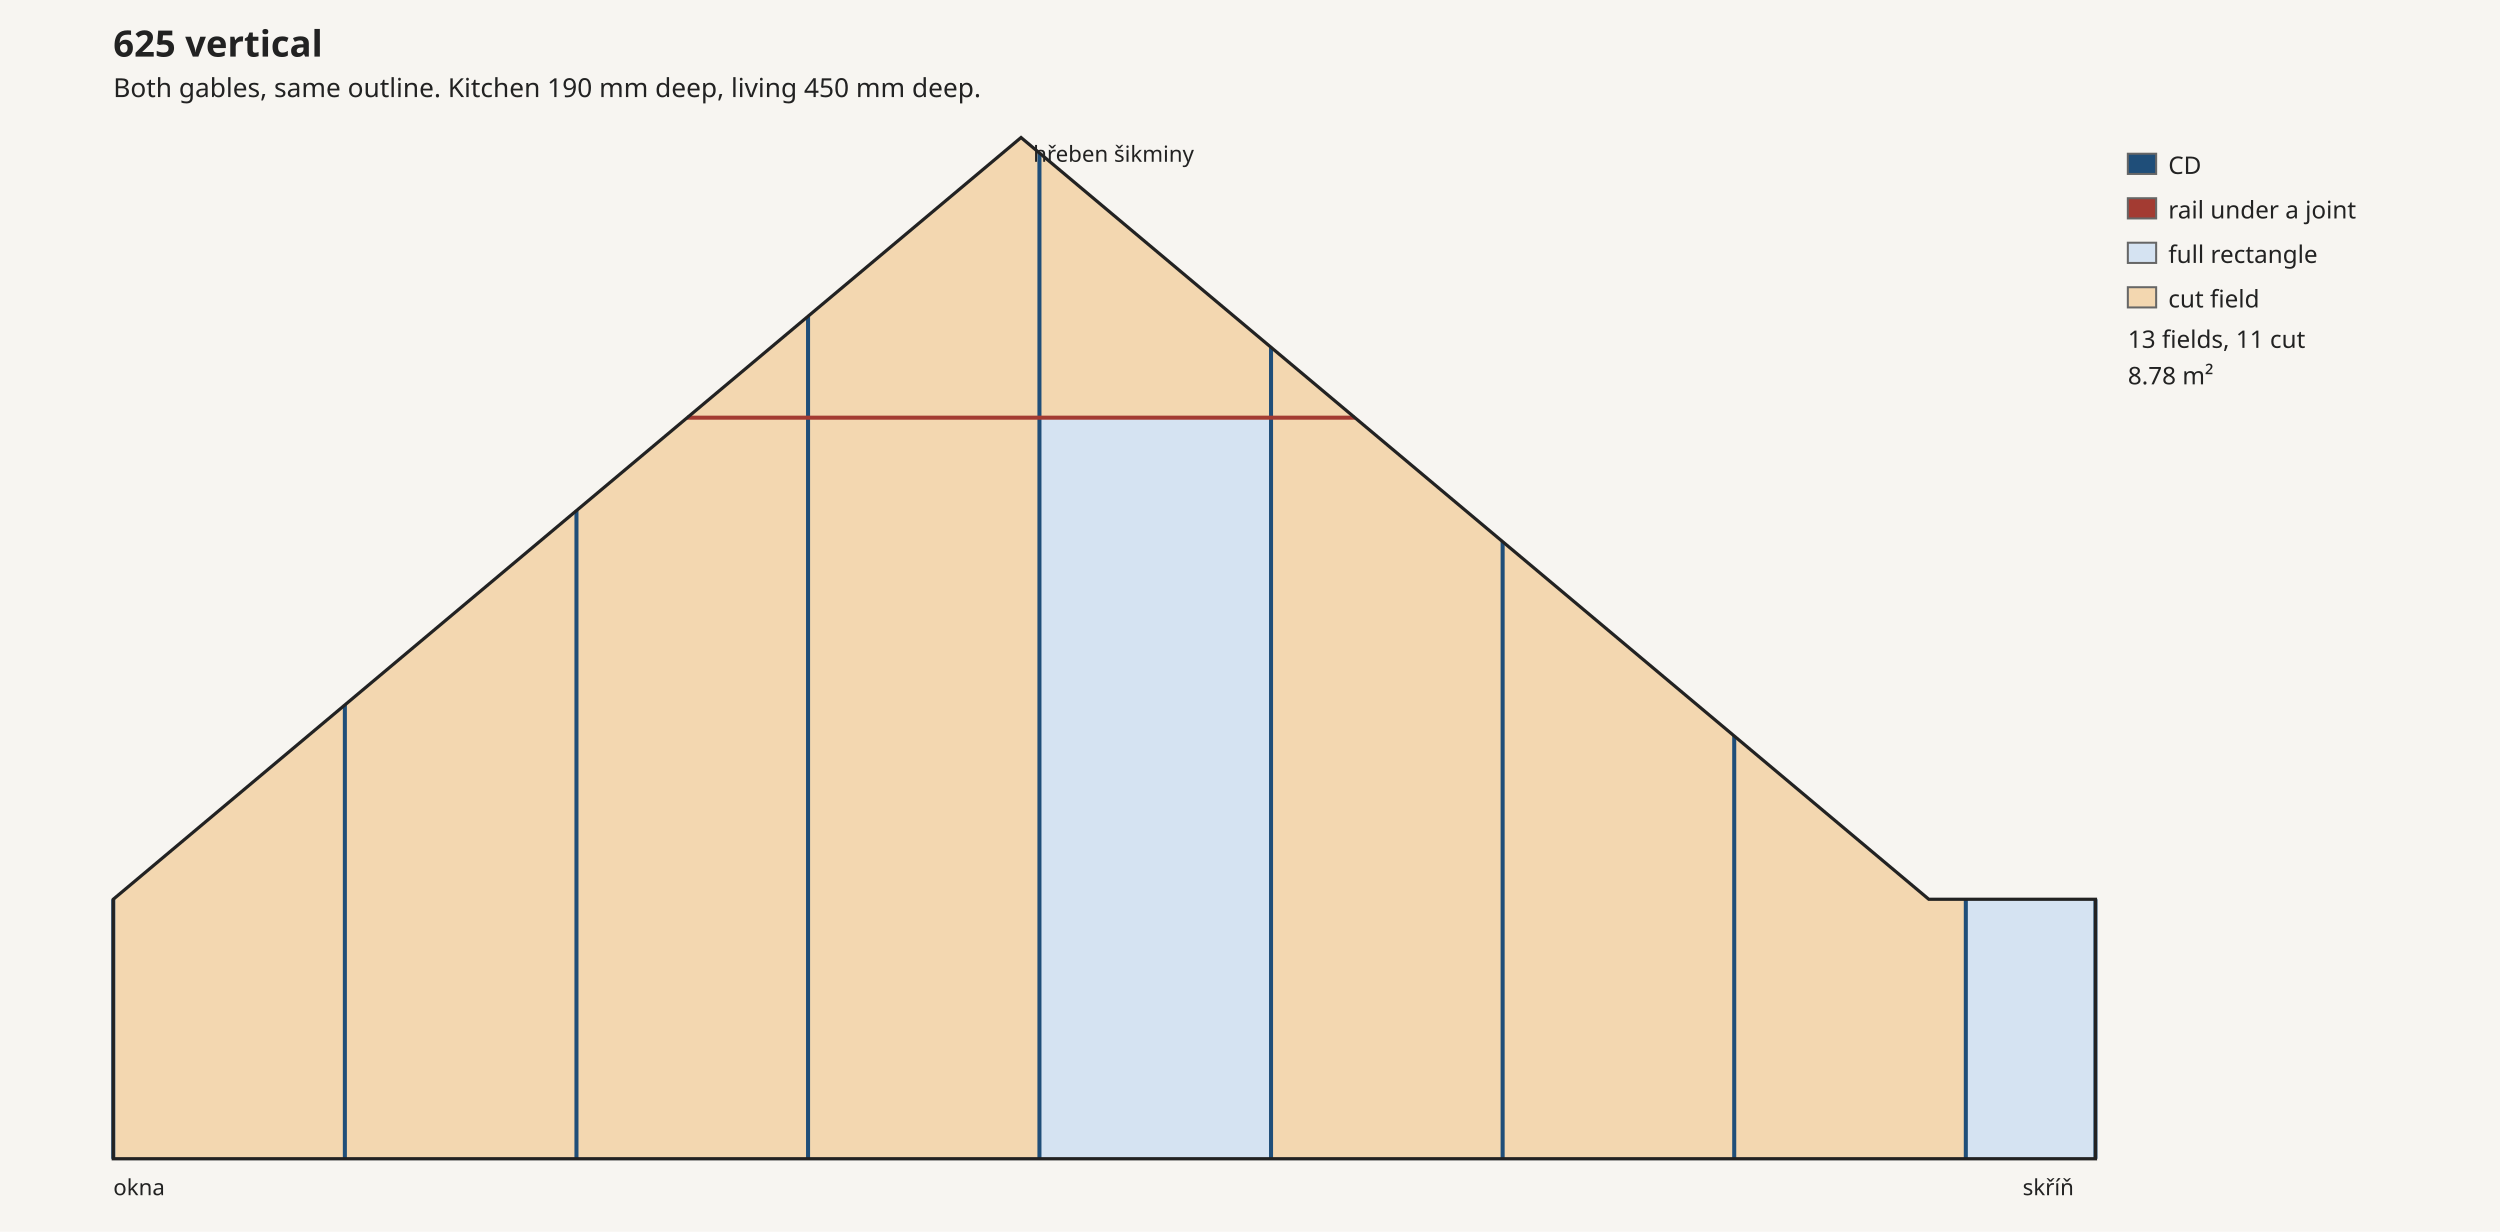
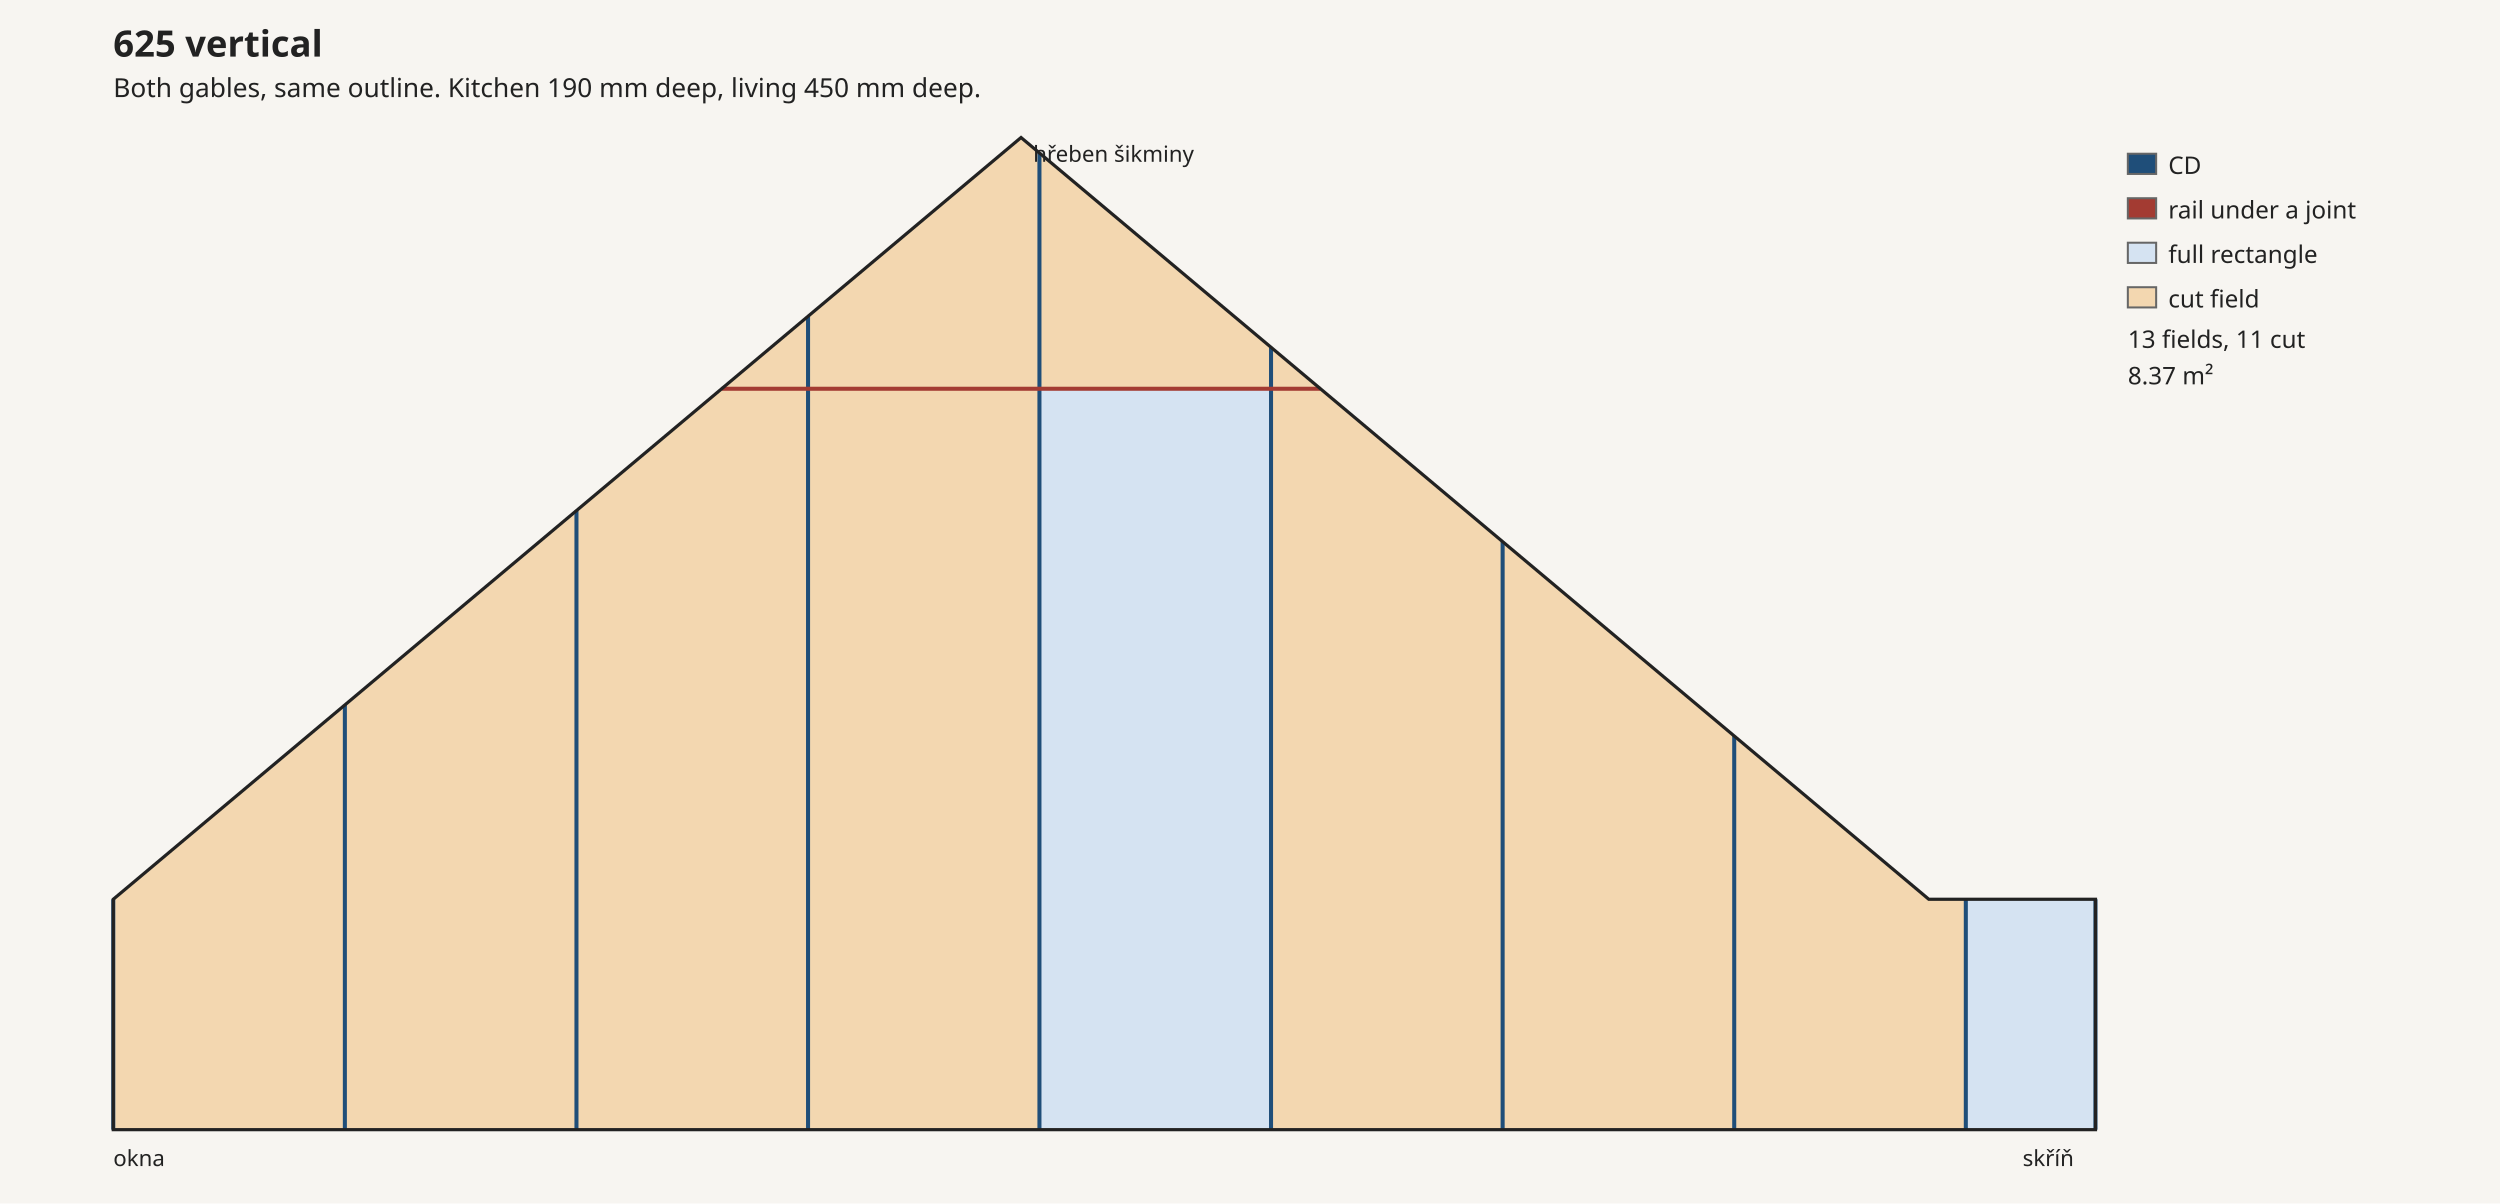
- <svg xmlns="http://www.w3.org/2000/svg" width="1236" height="609" viewBox="0 0 1236 609">
+ <svg xmlns="http://www.w3.org/2000/svg" width="1236" height="595" viewBox="0 0 1236 595">
  <rect width="100%" height="100%" fill="#f7f5f1" />
  <style>text{font-family:system-ui,sans-serif;fill:#222}</style>
  <text x="56.0" y="28" font-size="18" font-weight="600">625 vertical</text>
  <text x="56.0" y="48" font-size="13">Both gables, same outline. Kitchen 190 mm deep, living 450 mm deep.</text>
-   <polygon points="56.0,572.9 170.5,572.9 170.5,348.5 56.0,444.6" fill="#f3d7b0" stroke="#8a8175" stroke-width="0.6" />
-   <polygon points="170.5,572.9 285.0,572.9 285.0,252.4 170.5,348.5" fill="#f3d7b0" stroke="#8a8175" stroke-width="0.6" />
-   <polygon points="285.0,572.9 339.7,572.9 399.5,572.9 399.5,206.5 339.7,206.5 285.0,252.4" fill="#f3d7b0" stroke="#8a8175" stroke-width="0.6" />
-   <polygon points="339.7,206.5 399.5,206.5 399.5,156.4" fill="#f3d7b0" stroke="#8a8175" stroke-width="0.6" />
-   <polygon points="399.5,572.9 504.8,572.9 513.9,572.9 513.9,206.5 504.8,206.5 399.5,206.5" fill="#f3d7b0" stroke="#8a8175" stroke-width="0.6" />
-   <polygon points="399.5,206.5 504.8,206.5 513.9,206.5 513.9,75.7 504.8,68.0 399.5,156.4" fill="#f3d7b0" stroke="#8a8175" stroke-width="0.6" />
-   <polygon points="513.9,572.9 628.4,572.9 628.4,206.5 513.9,206.5" fill="#d5e3f2" stroke="#8a8175" stroke-width="0.6" />
-   <polygon points="513.9,206.5 628.4,206.5 628.4,171.8 513.9,75.7" fill="#f3d7b0" stroke="#8a8175" stroke-width="0.6" />
-   <polygon points="628.4,572.9 669.9,572.9 742.9,572.9 742.9,267.8 669.9,206.5 628.4,206.5" fill="#f3d7b0" stroke="#8a8175" stroke-width="0.6" />
-   <polygon points="628.4,206.5 669.9,206.5 628.4,171.8" fill="#f3d7b0" stroke="#8a8175" stroke-width="0.6" />
-   <polygon points="742.9,572.9 857.4,572.9 857.4,363.9 742.9,267.8" fill="#f3d7b0" stroke="#8a8175" stroke-width="0.6" />
-   <polygon points="857.4,572.9 953.6,572.9 971.9,572.9 971.9,444.6 953.6,444.6 857.4,363.9" fill="#f3d7b0" stroke="#8a8175" stroke-width="0.6" />
-   <polygon points="971.9,572.9 1036.0,572.9 1036.0,444.6 971.9,444.6" fill="#d5e3f2" stroke="#8a8175" stroke-width="0.6" />
-   <line x1="56.0" y1="572.9" x2="56.0" y2="444.6" stroke="#1f4e79" stroke-width="2" />
-   <line x1="170.5" y1="572.9" x2="170.5" y2="348.5" stroke="#1f4e79" stroke-width="2" />
-   <line x1="285.0" y1="572.9" x2="285.0" y2="252.4" stroke="#1f4e79" stroke-width="2" />
-   <line x1="399.5" y1="572.9" x2="399.5" y2="156.4" stroke="#1f4e79" stroke-width="2" />
-   <line x1="513.9" y1="572.9" x2="513.9" y2="75.7" stroke="#1f4e79" stroke-width="2" />
-   <line x1="628.4" y1="572.9" x2="628.4" y2="171.8" stroke="#1f4e79" stroke-width="2" />
-   <line x1="742.9" y1="572.9" x2="742.9" y2="267.8" stroke="#1f4e79" stroke-width="2" />
-   <line x1="857.4" y1="572.9" x2="857.4" y2="363.9" stroke="#1f4e79" stroke-width="2" />
-   <line x1="971.9" y1="572.9" x2="971.9" y2="444.6" stroke="#1f4e79" stroke-width="2" />
-   <line x1="1036.0" y1="572.9" x2="1036.0" y2="444.6" stroke="#1f4e79" stroke-width="2" />
-   <line x1="339.7" y1="206.5" x2="669.9" y2="206.5" stroke="#a33b32" stroke-width="2" />
-   <polygon points="56.0,572.9 1036.0,572.9 1036.0,444.6 953.6,444.6 504.8,68.0 56.0,444.6" fill="none" stroke="#222" stroke-width="1.6" />
-   <text x="56.0" y="590.9" font-size="11">okna</text>
-   <text x="1000.0" y="590.9" font-size="11">skříň</text>
+   <polygon points="56.0,558.5 170.5,558.5 170.5,348.5 56.0,444.6" fill="#f3d7b0" stroke="#8a8175" stroke-width="0.6" />
+   <polygon points="170.5,558.5 285.0,558.5 285.0,252.4 170.5,348.5" fill="#f3d7b0" stroke="#8a8175" stroke-width="0.6" />
+   <polygon points="285.0,558.5 356.8,558.5 399.5,558.5 399.5,192.2 356.8,192.2 285.0,252.4" fill="#f3d7b0" stroke="#8a8175" stroke-width="0.6" />
+   <polygon points="356.8,192.2 399.5,192.2 399.5,156.4" fill="#f3d7b0" stroke="#8a8175" stroke-width="0.6" />
+   <polygon points="399.5,558.5 504.8,558.5 513.9,558.5 513.9,192.2 504.8,192.2 399.5,192.2" fill="#f3d7b0" stroke="#8a8175" stroke-width="0.6" />
+   <polygon points="399.5,192.2 504.8,192.2 513.9,192.2 513.9,75.7 504.8,68.0 399.5,156.4" fill="#f3d7b0" stroke="#8a8175" stroke-width="0.6" />
+   <polygon points="513.9,558.5 628.4,558.5 628.4,192.2 513.9,192.2" fill="#d5e3f2" stroke="#8a8175" stroke-width="0.6" />
+   <polygon points="513.9,192.2 628.4,192.2 628.4,171.8 513.9,75.7" fill="#f3d7b0" stroke="#8a8175" stroke-width="0.6" />
+   <polygon points="628.4,558.5 652.8,558.5 742.9,558.5 742.9,267.8 652.8,192.2 628.4,192.2" fill="#f3d7b0" stroke="#8a8175" stroke-width="0.6" />
+   <polygon points="628.4,192.2 652.8,192.2 628.4,171.8" fill="#f3d7b0" stroke="#8a8175" stroke-width="0.6" />
+   <polygon points="742.9,558.5 857.4,558.5 857.4,363.9 742.9,267.8" fill="#f3d7b0" stroke="#8a8175" stroke-width="0.6" />
+   <polygon points="857.4,558.5 953.6,558.5 971.9,558.5 971.9,444.6 953.6,444.6 857.4,363.9" fill="#f3d7b0" stroke="#8a8175" stroke-width="0.6" />
+   <polygon points="971.9,558.5 1036.0,558.5 1036.0,444.6 971.9,444.6" fill="#d5e3f2" stroke="#8a8175" stroke-width="0.6" />
+   <line x1="56.0" y1="558.5" x2="56.0" y2="444.6" stroke="#1f4e79" stroke-width="2" />
+   <line x1="170.5" y1="558.5" x2="170.5" y2="348.5" stroke="#1f4e79" stroke-width="2" />
+   <line x1="285.0" y1="558.5" x2="285.0" y2="252.4" stroke="#1f4e79" stroke-width="2" />
+   <line x1="399.5" y1="558.5" x2="399.5" y2="156.4" stroke="#1f4e79" stroke-width="2" />
+   <line x1="513.9" y1="558.5" x2="513.9" y2="75.7" stroke="#1f4e79" stroke-width="2" />
+   <line x1="628.4" y1="558.5" x2="628.4" y2="171.8" stroke="#1f4e79" stroke-width="2" />
+   <line x1="742.9" y1="558.5" x2="742.9" y2="267.8" stroke="#1f4e79" stroke-width="2" />
+   <line x1="857.4" y1="558.5" x2="857.4" y2="363.9" stroke="#1f4e79" stroke-width="2" />
+   <line x1="971.9" y1="558.5" x2="971.9" y2="444.6" stroke="#1f4e79" stroke-width="2" />
+   <line x1="1036.0" y1="558.5" x2="1036.0" y2="444.6" stroke="#1f4e79" stroke-width="2" />
+   <line x1="356.8" y1="192.2" x2="652.8" y2="192.2" stroke="#a33b32" stroke-width="2" />
+   <polygon points="56.0,558.5 1036.0,558.5 1036.0,444.6 953.6,444.6 504.8,68.0 56.0,444.6" fill="none" stroke="#222" stroke-width="1.6" />
+   <text x="56.0" y="576.5" font-size="11">okna</text>
+   <text x="1000.0" y="576.5" font-size="11">skříň</text>
  <text x="510.8" y="80.0" font-size="11">hřeben šikminy</text>
  <rect x="1052.0" y="76.0" width="14" height="10" fill="#1f4e79" stroke="#666" />
  <text x="1072.0" y="86.0" font-size="12">CD</text>
  <rect x="1052.0" y="98.0" width="14" height="10" fill="#a33b32" stroke="#666" />
  <text x="1072.0" y="108.0" font-size="12">rail under a joint</text>
  <rect x="1052.0" y="120.0" width="14" height="10" fill="#d5e3f2" stroke="#666" />
  <text x="1072.0" y="130.0" font-size="12">full rectangle</text>
  <rect x="1052.0" y="142.0" width="14" height="10" fill="#f3d7b0" stroke="#666" />
  <text x="1072.0" y="152.0" font-size="12">cut field</text>
  <text x="1052.0" y="172.0" font-size="12">13 fields, 11 cut</text>
-   <text x="1052.0" y="190.0" font-size="12">8.78 m²</text>
+   <text x="1052.0" y="190.0" font-size="12">8.37 m²</text>
</svg>
